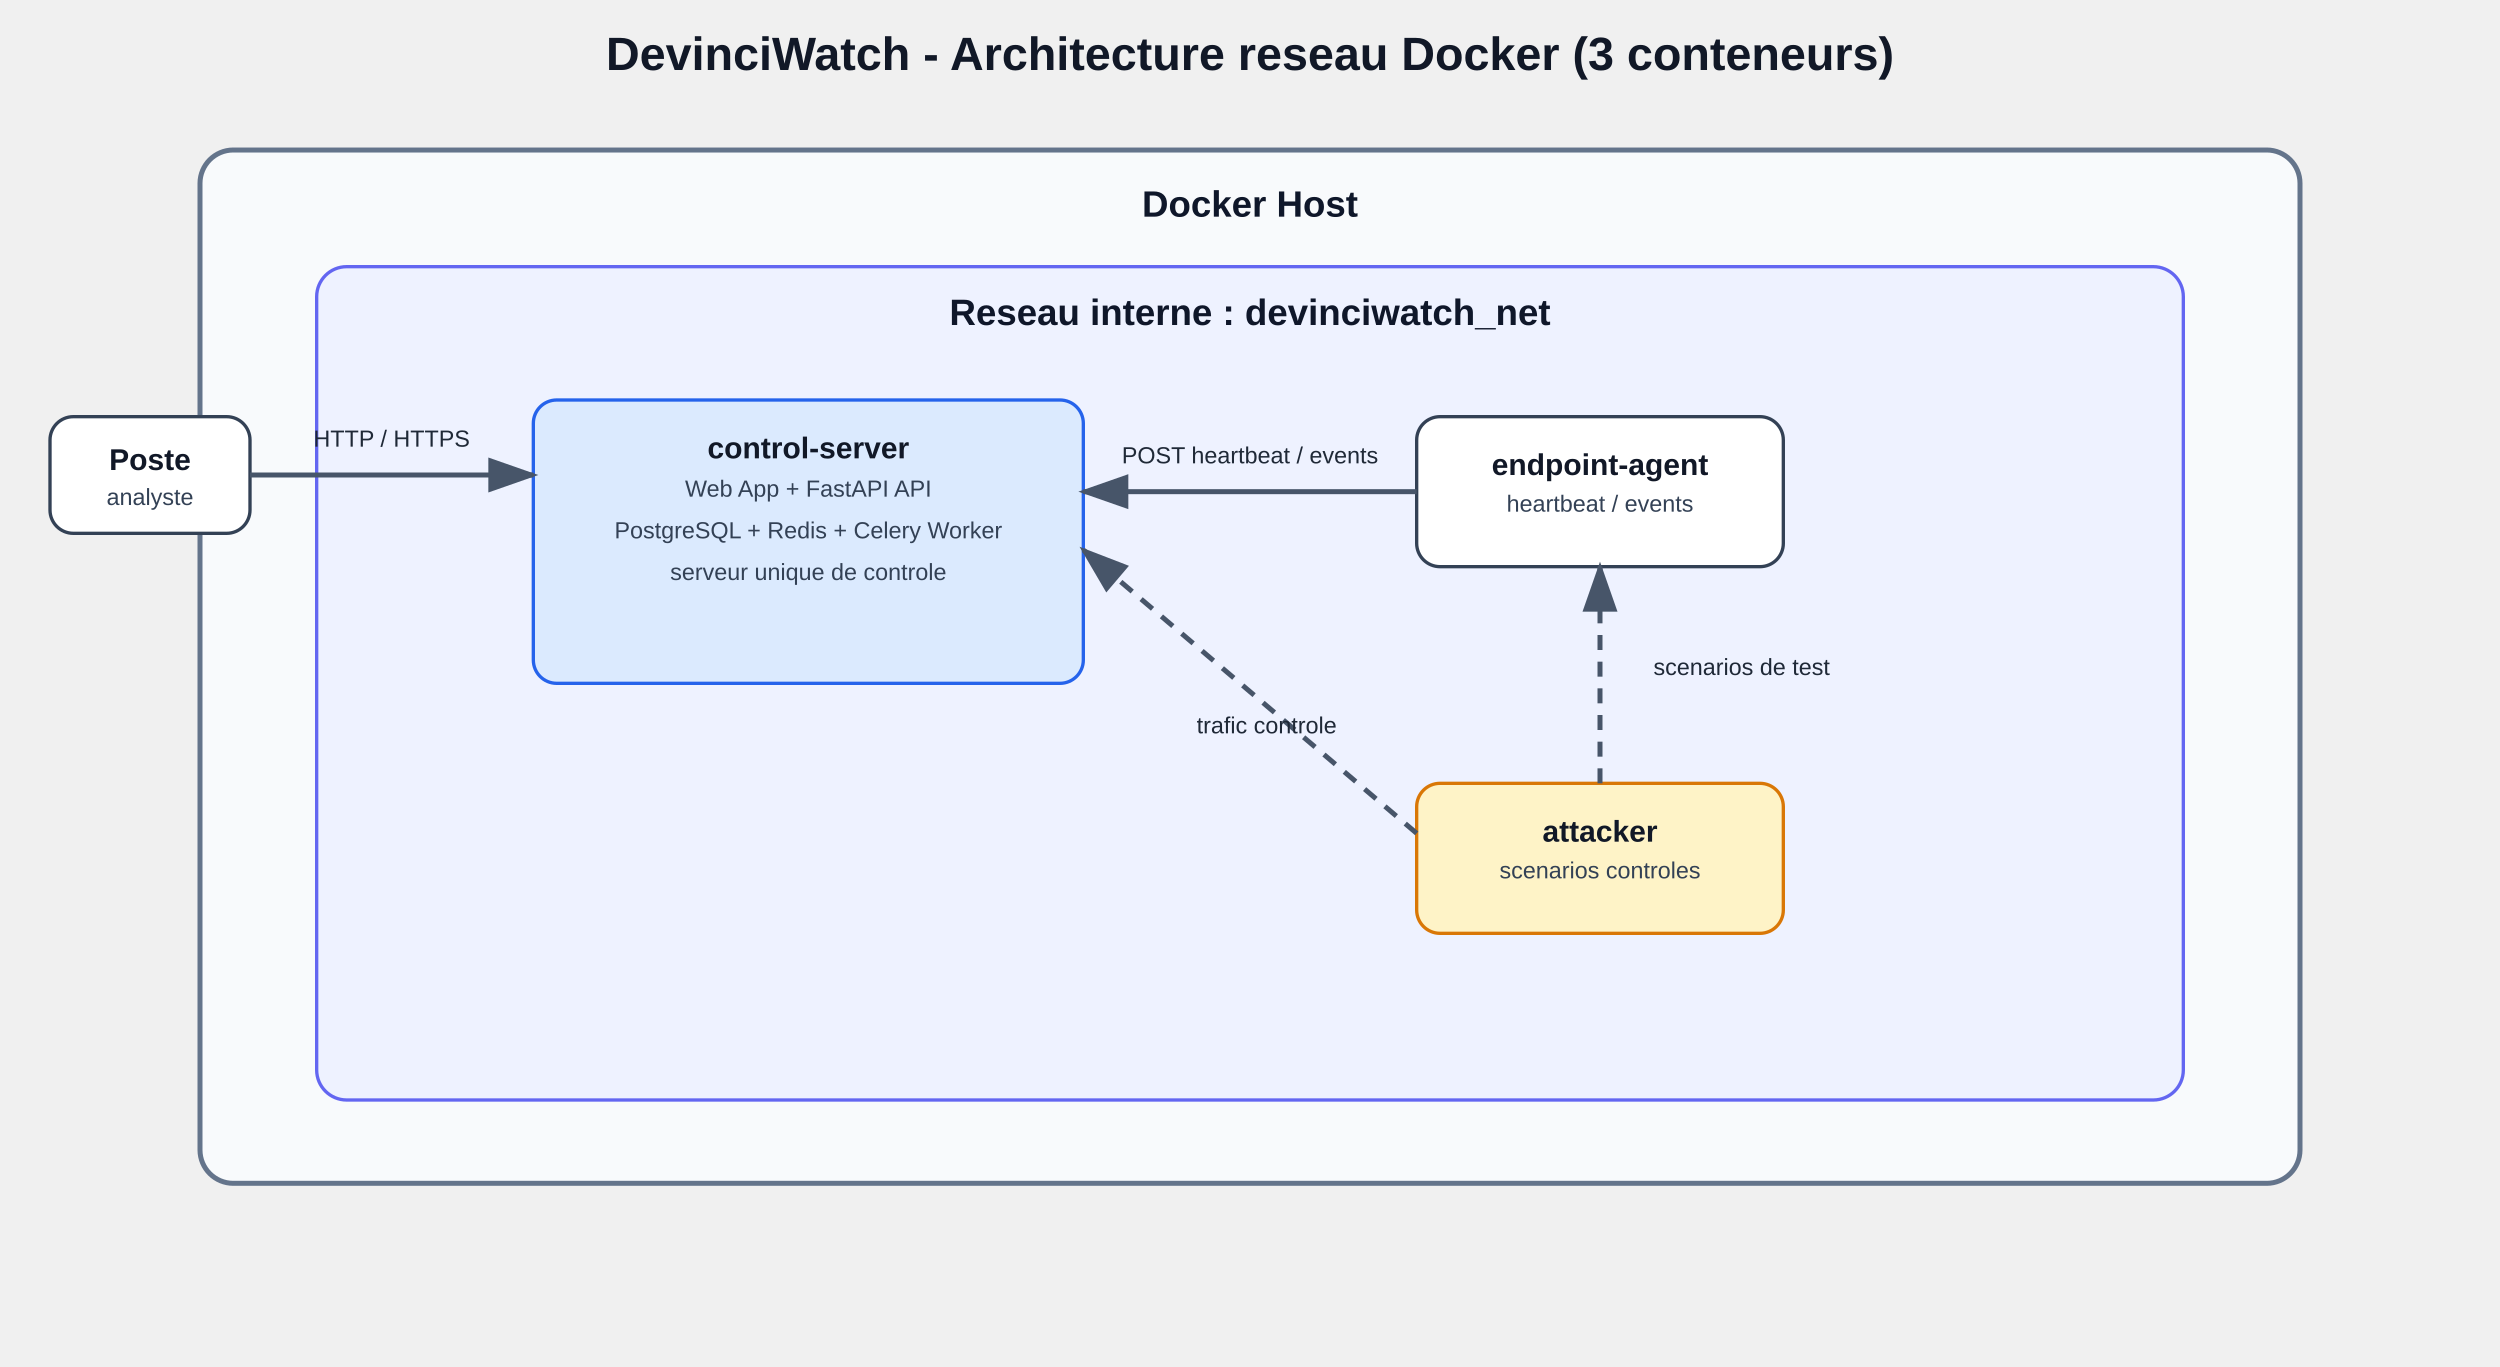
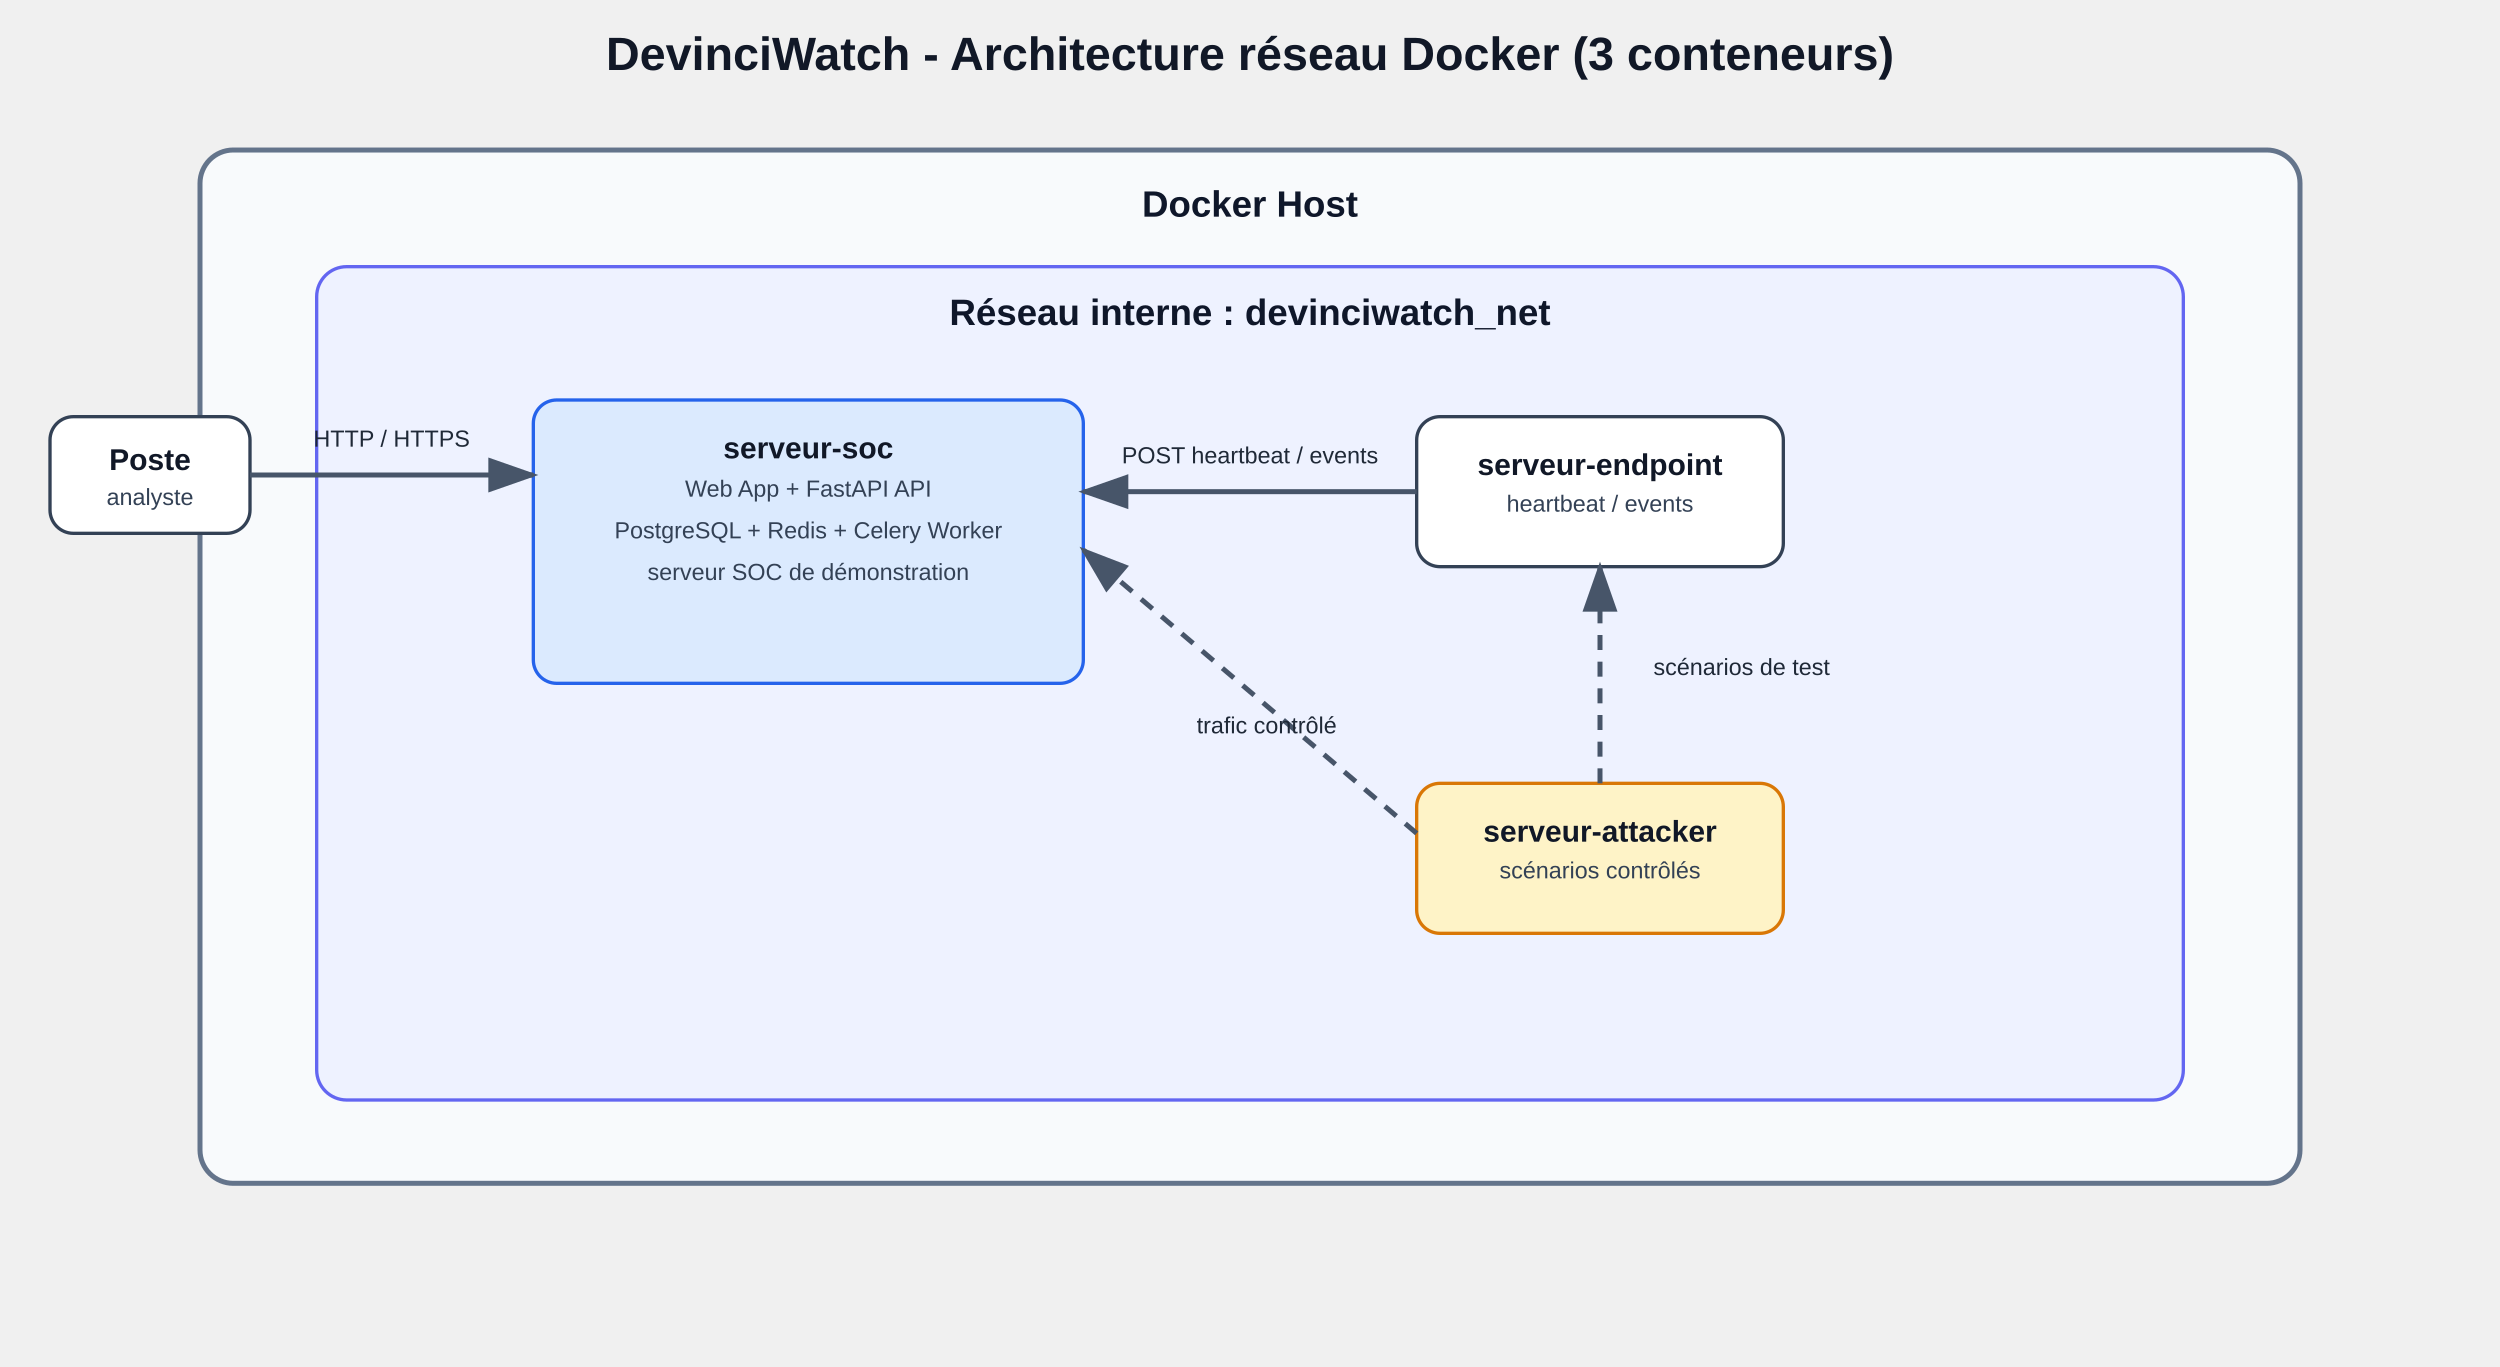
<svg xmlns="http://www.w3.org/2000/svg" width="1500" height="820" viewBox="0 0 1500 820">
  <defs>
    <style>
      .title { font: 700 28px Arial, sans-serif; fill: #111827; }
      .host { fill: #f8fafc; stroke: #64748b; stroke-width: 3; rx: 20; ry: 20; }
      .net { fill: #eef2ff; stroke: #6366f1; stroke-width: 2; rx: 18; ry: 18; }
      .box { fill: #ffffff; stroke: #334155; stroke-width: 2; rx: 14; ry: 14; }
      .blue { fill: #dbeafe; stroke: #2563eb; stroke-width: 2; rx: 14; ry: 14; }
      .amber { fill: #fef3c7; stroke: #d97706; stroke-width: 2; rx: 14; ry: 14; }
      .zone-title { font: 700 22px Arial, sans-serif; fill: #0f172a; }
      .label { font: 700 18px Arial, sans-serif; fill: #111827; text-anchor: middle; }
      .sub { font: 14px Arial, sans-serif; fill: #334155; text-anchor: middle; }
      .arrow { stroke: #475569; stroke-width: 3; fill: none; marker-end: url(#arrowhead); }
      .dashed { stroke-dasharray: 9 7; }
      .edge-label { font: 14px Arial, sans-serif; fill: #1f2937; text-anchor: middle; }
    </style>
    <marker id="arrowhead" markerWidth="10" markerHeight="7" refX="9" refY="3.5" orient="auto">
      <polygon points="0 0, 10 3.5, 0 7" fill="#475569" />
    </marker>
  </defs>
-   <text x="750" y="42" class="title" text-anchor="middle">DevinciWatch - Architecture reseau Docker (3 conteneurs)</text>
+   <text x="750" y="42" class="title" text-anchor="middle">DevinciWatch - Architecture réseau Docker (3 conteneurs)</text>
  <rect x="120" y="90" width="1260" height="620" class="host" />
  <text x="750" y="130" class="zone-title" text-anchor="middle">Docker Host</text>
  <rect x="190" y="160" width="1120" height="500" class="net" />
-   <text x="750" y="195" class="zone-title" text-anchor="middle">Reseau interne : devinciwatch_net</text>
+   <text x="750" y="195" class="zone-title" text-anchor="middle">Réseau interne : devinciwatch_net</text>
  <rect x="30" y="250" width="120" height="70" class="box" />
  <text x="90" y="282" class="label">Poste</text>
  <text x="90" y="303" class="sub">analyste</text>
  <rect x="320" y="240" width="330" height="170" class="blue" />
-   <text x="485" y="275" class="label">control-server</text>
+   <text x="485" y="275" class="label">serveur-soc</text>
  <text x="485" y="298" class="sub">Web App + FastAPI API</text>
  <text x="485" y="323" class="sub">PostgreSQL + Redis + Celery Worker</text>
-   <text x="485" y="348" class="sub">serveur unique de controle</text>
+   <text x="485" y="348" class="sub">serveur SOC de démonstration</text>
  <rect x="850" y="250" width="220" height="90" class="box" />
-   <text x="960" y="285" class="label">endpoint-agent</text>
+   <text x="960" y="285" class="label">serveur-endpoint</text>
  <text x="960" y="307" class="sub">heartbeat / events</text>
  <rect x="850" y="470" width="220" height="90" class="amber" />
-   <text x="960" y="505" class="label">attacker</text>
-   <text x="960" y="527" class="sub">scenarios controles</text>
+   <text x="960" y="505" class="label">serveur-attacker</text>
+   <text x="960" y="527" class="sub">scénarios contrôlés</text>
  <line x1="150" y1="285" x2="320" y2="285" class="arrow" />
  <text x="235" y="268" class="edge-label">HTTP / HTTPS</text>
  <line x1="850" y1="295" x2="650" y2="295" class="arrow" />
  <text x="750" y="278" class="edge-label">POST heartbeat / events</text>
  <line x1="960" y1="470" x2="960" y2="340" class="arrow dashed" />
-   <text x="1045" y="405" class="edge-label">scenarios de test</text>
+   <text x="1045" y="405" class="edge-label">scénarios de test</text>
  <line x1="850" y1="500" x2="650" y2="330" class="arrow dashed" />
-   <text x="760" y="440" class="edge-label">trafic controle</text>
+   <text x="760" y="440" class="edge-label">trafic contrôlé</text>
</svg>
